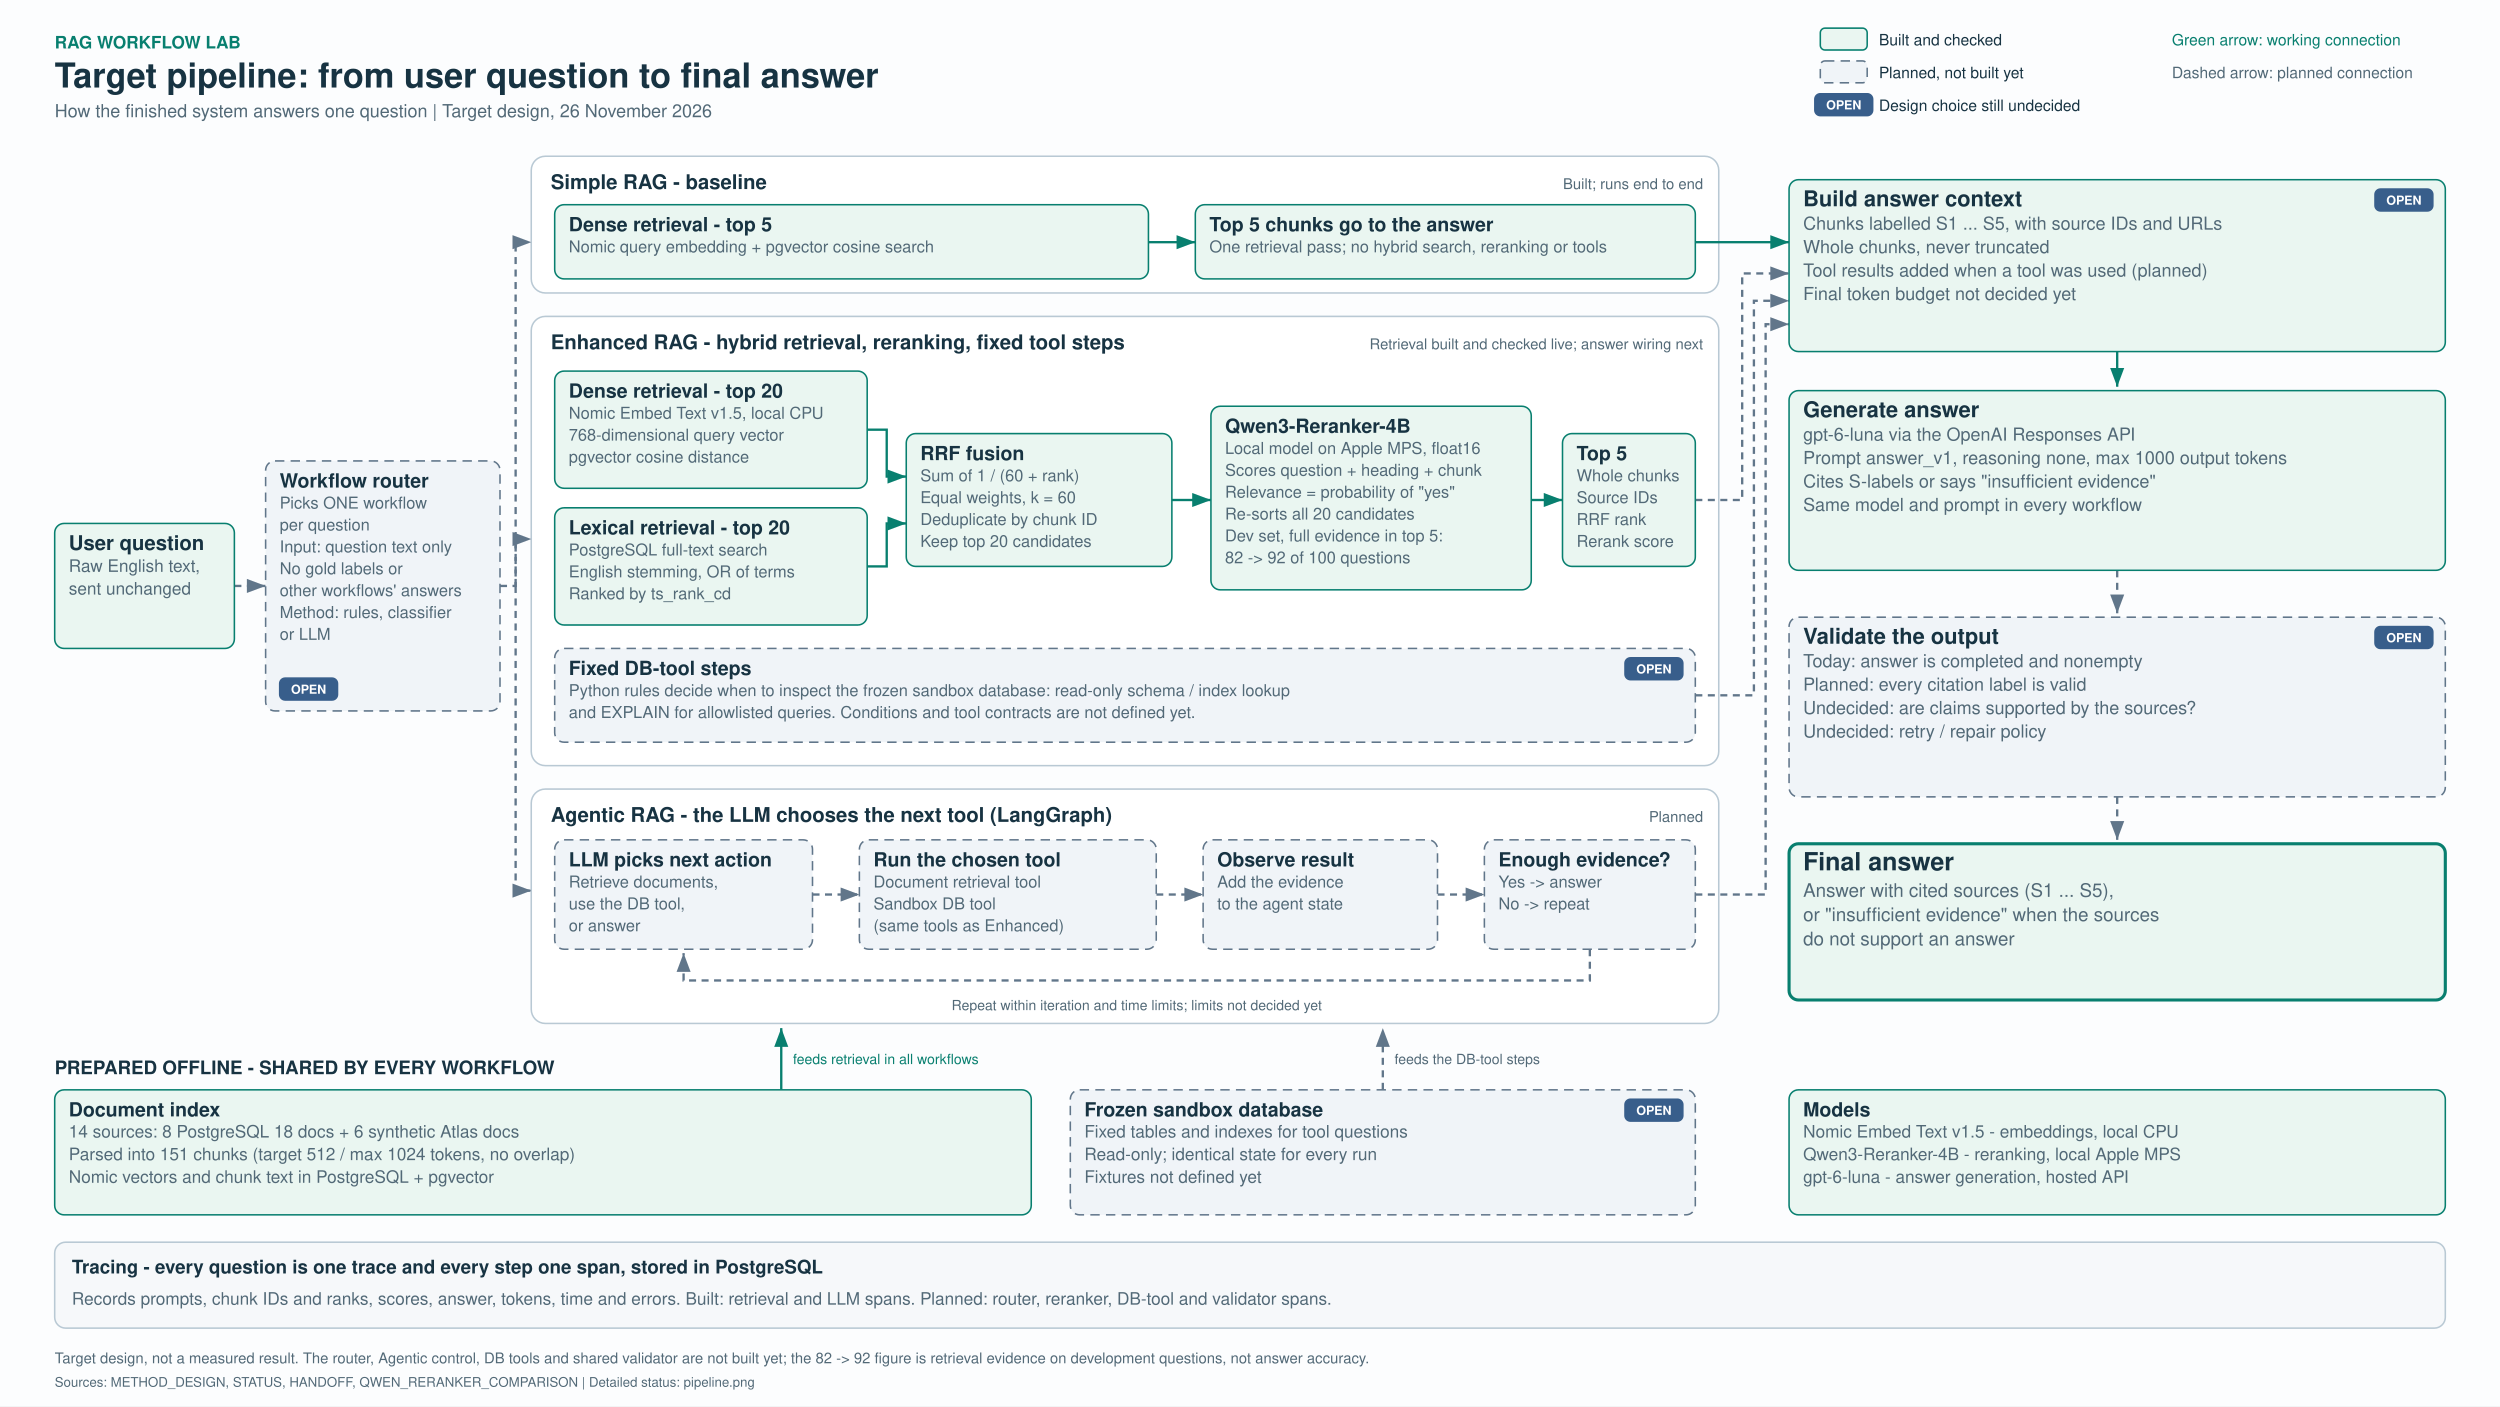
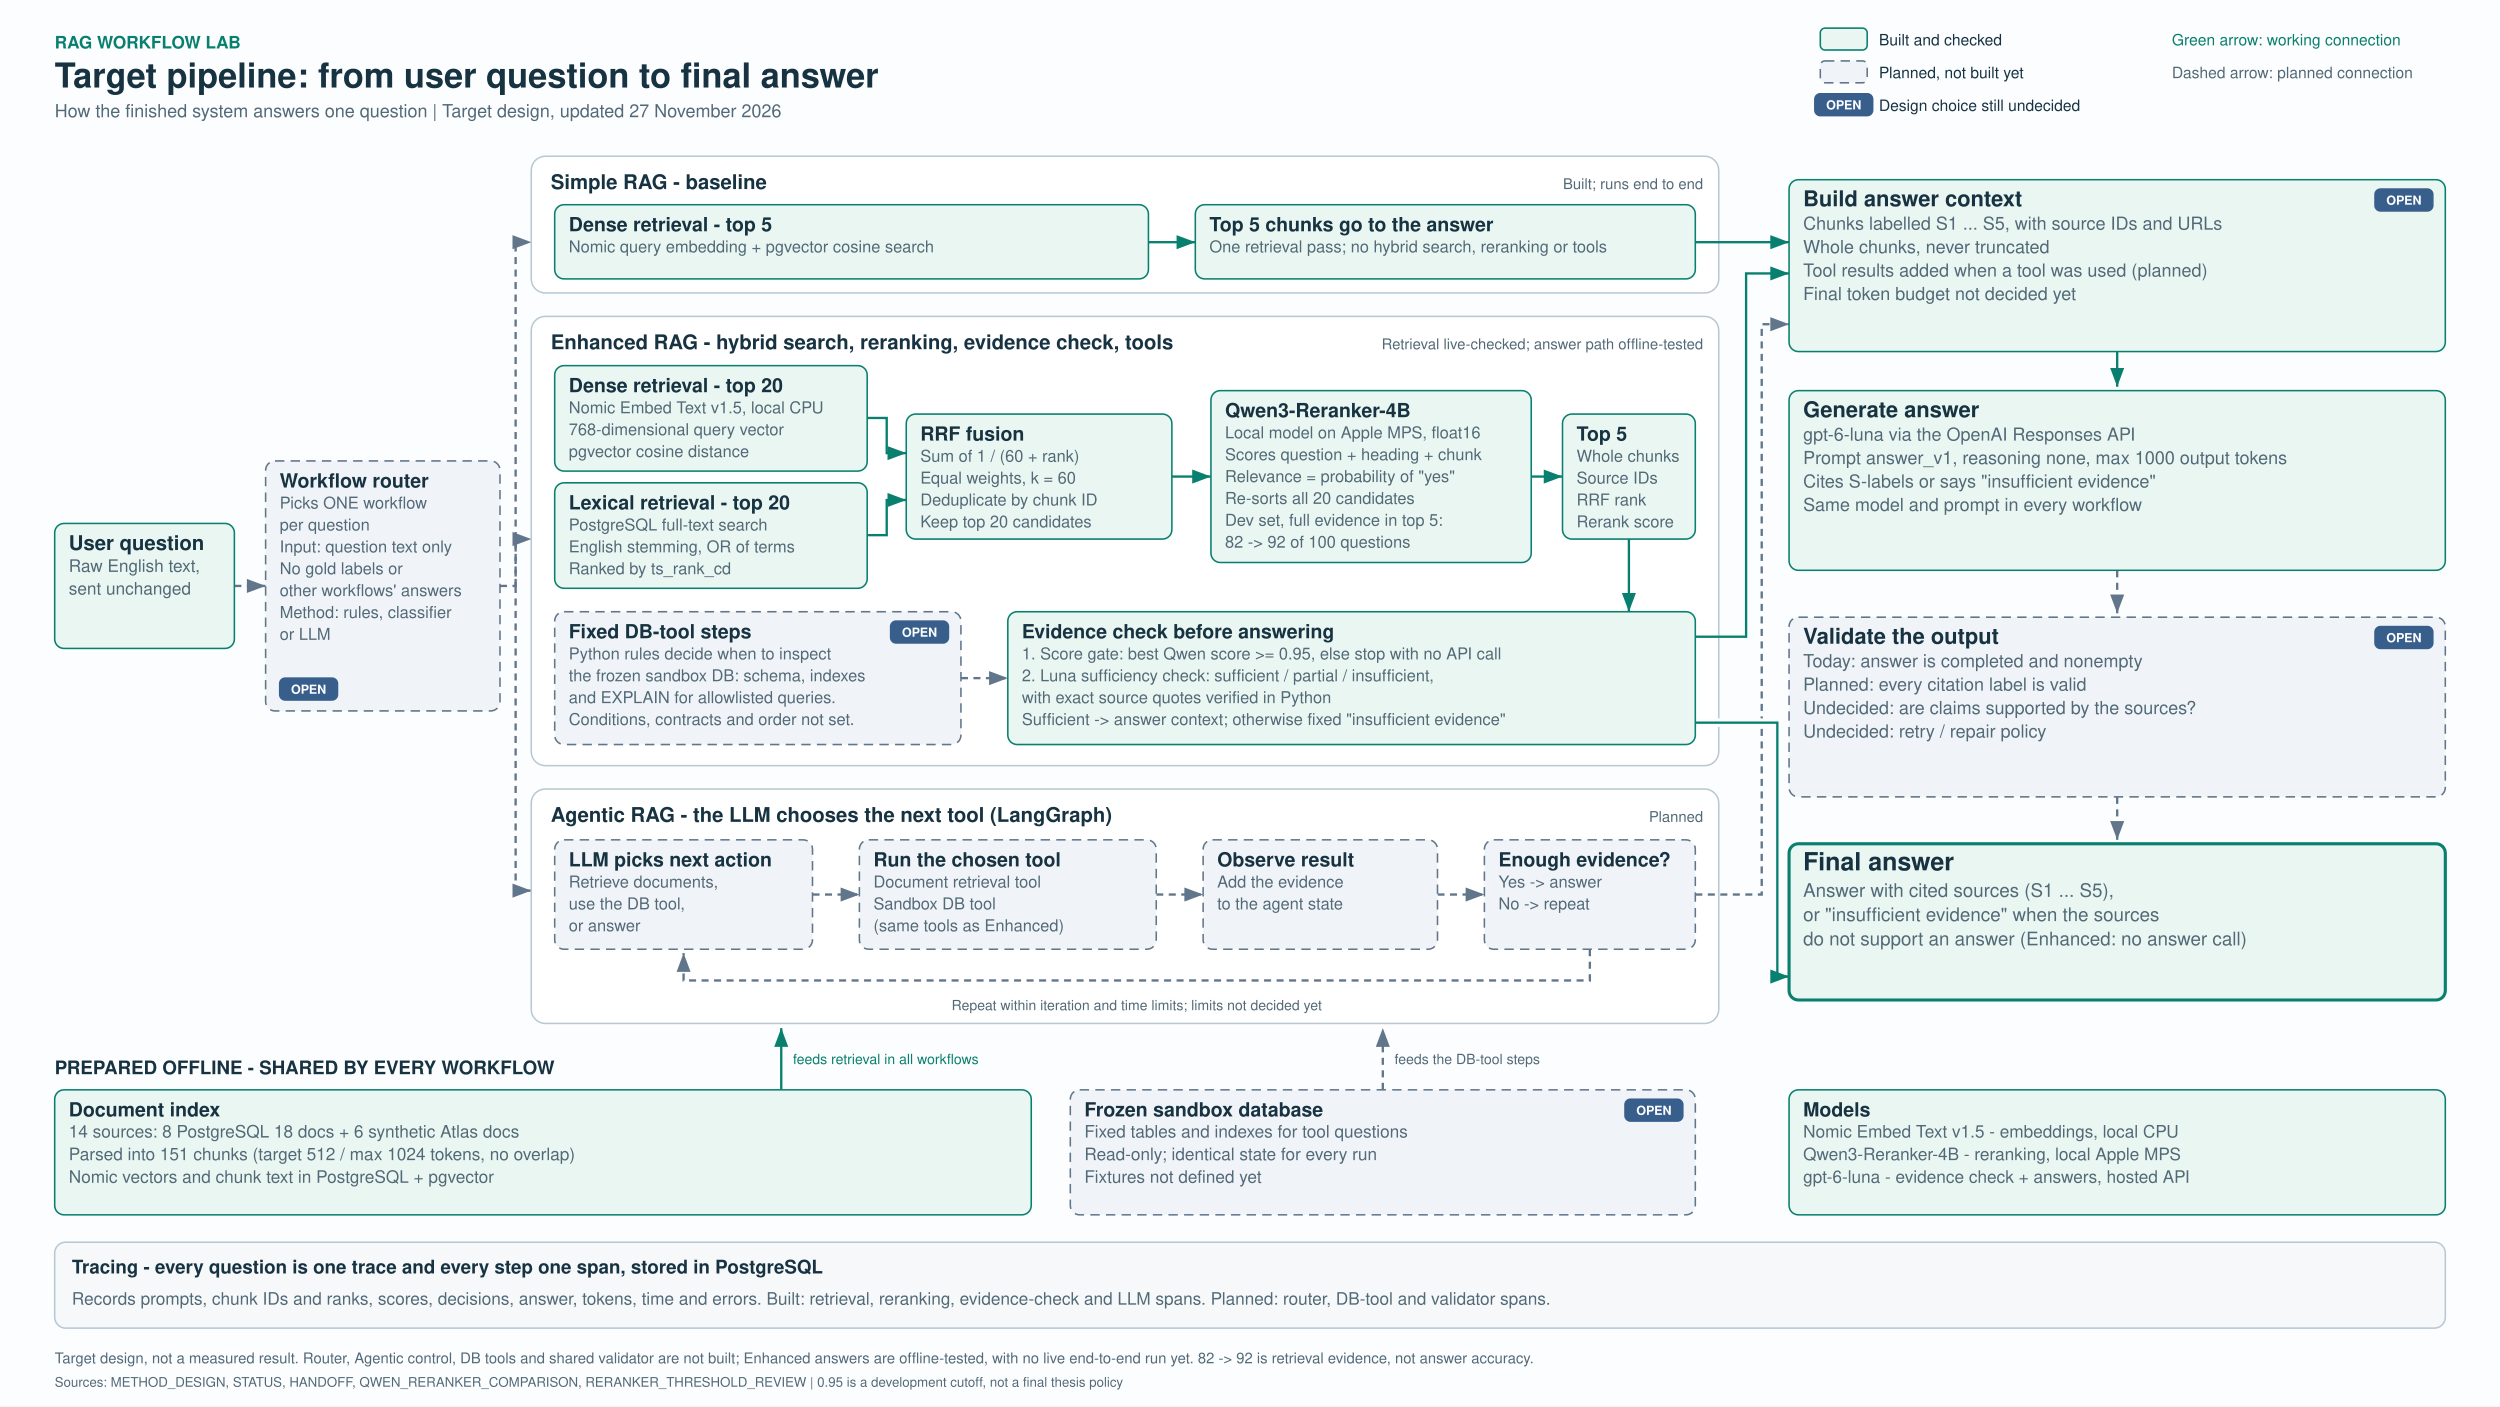
<svg xmlns="http://www.w3.org/2000/svg" width="3200" height="1800" viewBox="0 0 3200 1800">
  <defs>
    <marker id="green" markerWidth="10" markerHeight="10" refX="8" refY="3" orient="auto">
      <path d="M0,0 L8,3 L0,6" fill="#087F6F" />
    </marker>
    <marker id="gray" markerWidth="10" markerHeight="10" refX="8" refY="3" orient="auto">
      <path d="M0,0 L8,3 L0,6" fill="#61768A" />
    </marker>
  </defs>
  <rect width="3200" height="1800" fill="#FCFDFE" />
  <text x="70" y="62" text-anchor="start" font-family="Helvetica,Arial,sans-serif" font-size="22" font-weight="700" fill="#087F6F">RAG WORKFLOW LAB</text>
  <text x="70" y="112" text-anchor="start" font-family="Helvetica,Arial,sans-serif" font-size="44" font-weight="700" fill="#173342">Target pipeline: from user question to final answer</text>
-   <text x="70" y="150" text-anchor="start" font-family="Helvetica,Arial,sans-serif" font-size="23" font-weight="400" fill="#526977">How the finished system answers one question | Target design, 26 November 2026</text>
+   <text x="70" y="150" text-anchor="start" font-family="Helvetica,Arial,sans-serif" font-size="23" font-weight="400" fill="#526977">How the finished system answers one question | Target design, updated 27 November 2026</text>
  <rect x="2330" y="36" width="60" height="28" rx="6" fill="#EAF6F1" stroke="#087F6F" stroke-width="2" />
  <text x="2405" y="58" text-anchor="start" font-family="Helvetica,Arial,sans-serif" font-size="20" font-weight="400" fill="#173342">Built and checked</text>
  <rect x="2330" y="78" width="60" height="28" rx="6" fill="#F0F4F8" stroke="#61768A" stroke-width="2" stroke-dasharray="12 8" />
  <text x="2405" y="100" text-anchor="start" font-family="Helvetica,Arial,sans-serif" font-size="20" font-weight="400" fill="#173342">Planned, not built yet</text>
  <rect x="2323" y="120" width="74" height="28" rx="7" fill="#385E8B" stroke="#385E8B" stroke-width="2" />
  <text x="2360" y="140" text-anchor="middle" font-family="Helvetica,Arial,sans-serif" font-size="16" font-weight="700" fill="white">OPEN</text>
  <text x="2405" y="142" text-anchor="start" font-family="Helvetica,Arial,sans-serif" font-size="20" font-weight="400" fill="#173342">Design choice still undecided</text>
  <text x="2780" y="58" text-anchor="start" font-family="Helvetica,Arial,sans-serif" font-size="20" font-weight="400" fill="#087F6F">Green arrow: working connection</text>
  <text x="2780" y="100" text-anchor="start" font-family="Helvetica,Arial,sans-serif" font-size="20" font-weight="400" fill="#526977">Dashed arrow: planned connection</text>
  <rect x="680" y="200" width="1520" height="175" rx="18" fill="white" stroke="#B9C9D4" stroke-width="2" />
  <text x="705" y="242" text-anchor="start" font-family="Helvetica,Arial,sans-serif" font-size="26" font-weight="700" fill="#173342">Simple RAG - baseline</text>
  <text x="2180" y="242" text-anchor="end" font-family="Helvetica,Arial,sans-serif" font-size="19" font-weight="400" fill="#526977">Built; runs end to end</text>
  <rect x="680" y="405" width="1520" height="575" rx="18" fill="white" stroke="#B9C9D4" stroke-width="2" />
-   <text x="705" y="447" text-anchor="start" font-family="Helvetica,Arial,sans-serif" font-size="26" font-weight="700" fill="#173342">Enhanced RAG - hybrid retrieval, reranking, fixed tool steps</text>
-   <text x="2180" y="447" text-anchor="end" font-family="Helvetica,Arial,sans-serif" font-size="19" font-weight="400" fill="#526977">Retrieval built and checked live; answer wiring next</text>
+   <text x="705" y="447" text-anchor="start" font-family="Helvetica,Arial,sans-serif" font-size="26" font-weight="700" fill="#173342">Enhanced RAG - hybrid search, reranking, evidence check, tools</text>
+   <text x="2180" y="447" text-anchor="end" font-family="Helvetica,Arial,sans-serif" font-size="19" font-weight="400" fill="#526977">Retrieval live-checked; answer path offline-tested</text>
  <rect x="680" y="1010" width="1520" height="300" rx="18" fill="white" stroke="#B9C9D4" stroke-width="2" />
  <text x="705" y="1052" text-anchor="start" font-family="Helvetica,Arial,sans-serif" font-size="26" font-weight="700" fill="#173342">Agentic RAG - the LLM chooses the next tool (LangGraph)</text>
  <text x="2180" y="1052" text-anchor="end" font-family="Helvetica,Arial,sans-serif" font-size="19" font-weight="400" fill="#526977">Planned</text>
  <polyline points="300,750 340,750" fill="none" stroke="#61768A" stroke-width="3" stroke-dasharray="9 7" marker-end="url(#gray)" />
  <polyline points="640,750 660,750 660,310 680,310" fill="none" stroke="#61768A" stroke-width="3" stroke-dasharray="9 7" marker-end="url(#gray)" />
  <polyline points="660,750 660,690 680,690" fill="none" stroke="#61768A" stroke-width="3" stroke-dasharray="9 7" marker-end="url(#gray)" />
  <polyline points="660,750 660,1140 680,1140" fill="none" stroke="#61768A" stroke-width="3" stroke-dasharray="9 7" marker-end="url(#gray)" />
  <polyline points="1470,310 1530,310" fill="none" stroke="#087F6F" stroke-width="3" marker-end="url(#green)" />
  <polyline points="2170,310 2290,310" fill="none" stroke="#087F6F" stroke-width="3" marker-end="url(#green)" />
-   <polyline points="1110,550 1135,550 1135,610 1160,610" fill="none" stroke="#087F6F" stroke-width="3" marker-end="url(#green)" />
-   <polyline points="1110,725 1135,725 1135,670 1160,670" fill="none" stroke="#087F6F" stroke-width="3" marker-end="url(#green)" />
-   <polyline points="1500,640 1550,640" fill="none" stroke="#087F6F" stroke-width="3" marker-end="url(#green)" />
-   <polyline points="1960,640 2000,640" fill="none" stroke="#087F6F" stroke-width="3" marker-end="url(#green)" />
-   <polyline points="2170,640 2230,640 2230,350 2290,350" fill="none" stroke="#61768A" stroke-width="3" stroke-dasharray="9 7" marker-end="url(#gray)" />
-   <polyline points="2170,890 2245,890 2245,385 2290,385" fill="none" stroke="#61768A" stroke-width="3" stroke-dasharray="9 7" marker-end="url(#gray)" />
-   <polyline points="2170,1145 2260,1145 2260,415 2290,415" fill="none" stroke="#61768A" stroke-width="3" stroke-dasharray="9 7" marker-end="url(#gray)" />
+   <polyline points="1110,535 1135,535 1135,580 1160,580" fill="none" stroke="#087F6F" stroke-width="3" marker-end="url(#green)" />
+   <polyline points="1110,685 1135,685 1135,640 1160,640" fill="none" stroke="#087F6F" stroke-width="3" marker-end="url(#green)" />
+   <polyline points="1500,610 1550,610" fill="none" stroke="#087F6F" stroke-width="3" marker-end="url(#green)" />
+   <polyline points="1960,610 2000,610" fill="none" stroke="#087F6F" stroke-width="3" marker-end="url(#green)" />
+   <polyline points="2085,690 2085,783" fill="none" stroke="#087F6F" stroke-width="3" marker-end="url(#green)" />
+   <polyline points="1230,868 1290,868" fill="none" stroke="#61768A" stroke-width="3" stroke-dasharray="9 7" marker-end="url(#gray)" />
+   <polyline points="2170,815 2235,815 2235,350 2290,350" fill="none" stroke="#087F6F" stroke-width="3" marker-end="url(#green)" />
+   <polyline points="2170,1145 2255,1145 2255,415 2290,415" fill="none" stroke="#61768A" stroke-width="3" stroke-dasharray="9 7" marker-end="url(#gray)" />
  <polyline points="1040,1145 1100,1145" fill="none" stroke="#61768A" stroke-width="3" stroke-dasharray="9 7" marker-end="url(#gray)" />
  <polyline points="1480,1145 1540,1145" fill="none" stroke="#61768A" stroke-width="3" stroke-dasharray="9 7" marker-end="url(#gray)" />
  <polyline points="1840,1145 1900,1145" fill="none" stroke="#61768A" stroke-width="3" stroke-dasharray="9 7" marker-end="url(#gray)" />
  <polyline points="2035,1215 2035,1255 875,1255 875,1220" fill="none" stroke="#61768A" stroke-width="3" stroke-dasharray="9 7" marker-end="url(#gray)" />
+   <polyline points="2170,925 2275,925 2275,1250 2290,1250" fill="none" stroke="#FCFDFE" stroke-width="11" />
+   <polyline points="2170,925 2275,925 2275,1250 2290,1250" fill="none" stroke="#087F6F" stroke-width="3" marker-end="url(#green)" />
  <polyline points="2710,450 2710,495" fill="none" stroke="#087F6F" stroke-width="3" marker-end="url(#green)" />
  <polyline points="2710,730 2710,785" fill="none" stroke="#61768A" stroke-width="3" stroke-dasharray="9 7" marker-end="url(#gray)" />
  <polyline points="2710,1020 2710,1075" fill="none" stroke="#61768A" stroke-width="3" stroke-dasharray="9 7" marker-end="url(#gray)" />
  <polyline points="1000,1395 1000,1316" fill="none" stroke="#087F6F" stroke-width="3" marker-end="url(#green)" />
  <polyline points="1770,1395 1770,1316" fill="none" stroke="#61768A" stroke-width="3" stroke-dasharray="9 7" marker-end="url(#gray)" />
  <rect x="70" y="670" width="230" height="160" rx="12" fill="#EAF6F1" stroke="#087F6F" stroke-width="2" />
  <text x="88" y="704" text-anchor="start" font-family="Helvetica,Arial,sans-serif" font-size="26" font-weight="700" fill="#173342">User question</text>
  <text x="88" y="732" text-anchor="start" font-family="Helvetica,Arial,sans-serif" font-size="22" font-weight="400" fill="#526977">Raw English text,</text>
  <text x="88" y="761" text-anchor="start" font-family="Helvetica,Arial,sans-serif" font-size="22" font-weight="400" fill="#526977">sent unchanged</text>
  <rect x="340" y="590" width="300" height="320" rx="12" fill="#F0F4F8" stroke="#61768A" stroke-width="2" stroke-dasharray="12 8" />
  <text x="358" y="624" text-anchor="start" font-family="Helvetica,Arial,sans-serif" font-size="25" font-weight="700" fill="#173342">Workflow router</text>
  <text x="358" y="651" text-anchor="start" font-family="Helvetica,Arial,sans-serif" font-size="21" font-weight="400" fill="#526977">Picks ONE workflow</text>
  <text x="358" y="679" text-anchor="start" font-family="Helvetica,Arial,sans-serif" font-size="21" font-weight="400" fill="#526977">per question</text>
  <text x="358" y="707" text-anchor="start" font-family="Helvetica,Arial,sans-serif" font-size="21" font-weight="400" fill="#526977">Input: question text only</text>
  <text x="358" y="735" text-anchor="start" font-family="Helvetica,Arial,sans-serif" font-size="21" font-weight="400" fill="#526977">No gold labels or</text>
  <text x="358" y="763" text-anchor="start" font-family="Helvetica,Arial,sans-serif" font-size="21" font-weight="400" fill="#526977">other workflows' answers</text>
  <text x="358" y="791" text-anchor="start" font-family="Helvetica,Arial,sans-serif" font-size="21" font-weight="400" fill="#526977">Method: rules, classifier</text>
  <text x="358" y="819" text-anchor="start" font-family="Helvetica,Arial,sans-serif" font-size="21" font-weight="400" fill="#526977">or LLM</text>
  <rect x="358" y="868" width="74" height="28" rx="7" fill="#385E8B" stroke="#385E8B" stroke-width="2" />
  <text x="395" y="888" text-anchor="middle" font-family="Helvetica,Arial,sans-serif" font-size="16" font-weight="700" fill="white">OPEN</text>
  <rect x="710" y="262" width="760" height="95" rx="12" fill="#EAF6F1" stroke="#087F6F" stroke-width="2" />
  <text x="728" y="296" text-anchor="start" font-family="Helvetica,Arial,sans-serif" font-size="25" font-weight="700" fill="#173342">Dense retrieval - top 5</text>
  <text x="728" y="323" text-anchor="start" font-family="Helvetica,Arial,sans-serif" font-size="21" font-weight="400" fill="#526977">Nomic query embedding + pgvector cosine search</text>
  <rect x="1530" y="262" width="640" height="95" rx="12" fill="#EAF6F1" stroke="#087F6F" stroke-width="2" />
  <text x="1548" y="296" text-anchor="start" font-family="Helvetica,Arial,sans-serif" font-size="25" font-weight="700" fill="#173342">Top 5 chunks go to the answer</text>
  <text x="1548" y="323" text-anchor="start" font-family="Helvetica,Arial,sans-serif" font-size="21" font-weight="400" fill="#526977">One retrieval pass; no hybrid search, reranking or tools</text>
-   <rect x="710" y="475" width="400" height="150" rx="12" fill="#EAF6F1" stroke="#087F6F" stroke-width="2" />
-   <text x="728" y="509" text-anchor="start" font-family="Helvetica,Arial,sans-serif" font-size="25" font-weight="700" fill="#173342">Dense retrieval - top 20</text>
-   <text x="728" y="536" text-anchor="start" font-family="Helvetica,Arial,sans-serif" font-size="21" font-weight="400" fill="#526977">Nomic Embed Text v1.5, local CPU</text>
-   <text x="728" y="564" text-anchor="start" font-family="Helvetica,Arial,sans-serif" font-size="21" font-weight="400" fill="#526977">768-dimensional query vector</text>
-   <text x="728" y="592" text-anchor="start" font-family="Helvetica,Arial,sans-serif" font-size="21" font-weight="400" fill="#526977">pgvector cosine distance</text>
-   <rect x="710" y="650" width="400" height="150" rx="12" fill="#EAF6F1" stroke="#087F6F" stroke-width="2" />
-   <text x="728" y="684" text-anchor="start" font-family="Helvetica,Arial,sans-serif" font-size="25" font-weight="700" fill="#173342">Lexical retrieval - top 20</text>
-   <text x="728" y="711" text-anchor="start" font-family="Helvetica,Arial,sans-serif" font-size="21" font-weight="400" fill="#526977">PostgreSQL full-text search</text>
-   <text x="728" y="739" text-anchor="start" font-family="Helvetica,Arial,sans-serif" font-size="21" font-weight="400" fill="#526977">English stemming, OR of terms</text>
-   <text x="728" y="767" text-anchor="start" font-family="Helvetica,Arial,sans-serif" font-size="21" font-weight="400" fill="#526977">Ranked by ts_rank_cd</text>
-   <rect x="1160" y="555" width="340" height="170" rx="12" fill="#EAF6F1" stroke="#087F6F" stroke-width="2" />
-   <text x="1178" y="589" text-anchor="start" font-family="Helvetica,Arial,sans-serif" font-size="25" font-weight="700" fill="#173342">RRF fusion</text>
-   <text x="1178" y="616" text-anchor="start" font-family="Helvetica,Arial,sans-serif" font-size="21" font-weight="400" fill="#526977">Sum of 1 / (60 + rank)</text>
-   <text x="1178" y="644" text-anchor="start" font-family="Helvetica,Arial,sans-serif" font-size="21" font-weight="400" fill="#526977">Equal weights, k = 60</text>
-   <text x="1178" y="672" text-anchor="start" font-family="Helvetica,Arial,sans-serif" font-size="21" font-weight="400" fill="#526977">Deduplicate by chunk ID</text>
-   <text x="1178" y="700" text-anchor="start" font-family="Helvetica,Arial,sans-serif" font-size="21" font-weight="400" fill="#526977">Keep top 20 candidates</text>
-   <rect x="1550" y="520" width="410" height="235" rx="12" fill="#EAF6F1" stroke="#087F6F" stroke-width="2" />
-   <text x="1568" y="554" text-anchor="start" font-family="Helvetica,Arial,sans-serif" font-size="25" font-weight="700" fill="#173342">Qwen3-Reranker-4B</text>
-   <text x="1568" y="581" text-anchor="start" font-family="Helvetica,Arial,sans-serif" font-size="21" font-weight="400" fill="#526977">Local model on Apple MPS, float16</text>
-   <text x="1568" y="609" text-anchor="start" font-family="Helvetica,Arial,sans-serif" font-size="21" font-weight="400" fill="#526977">Scores question + heading + chunk</text>
-   <text x="1568" y="637" text-anchor="start" font-family="Helvetica,Arial,sans-serif" font-size="21" font-weight="400" fill="#526977">Relevance = probability of "yes"</text>
-   <text x="1568" y="665" text-anchor="start" font-family="Helvetica,Arial,sans-serif" font-size="21" font-weight="400" fill="#526977">Re-sorts all 20 candidates</text>
-   <text x="1568" y="693" text-anchor="start" font-family="Helvetica,Arial,sans-serif" font-size="21" font-weight="400" fill="#526977">Dev set, full evidence in top 5:</text>
-   <text x="1568" y="721" text-anchor="start" font-family="Helvetica,Arial,sans-serif" font-size="21" font-weight="400" fill="#526977">82 -&gt; 92 of 100 questions</text>
-   <rect x="2000" y="555" width="170" height="170" rx="12" fill="#EAF6F1" stroke="#087F6F" stroke-width="2" />
-   <text x="2018" y="589" text-anchor="start" font-family="Helvetica,Arial,sans-serif" font-size="25" font-weight="700" fill="#173342">Top 5</text>
-   <text x="2018" y="616" text-anchor="start" font-family="Helvetica,Arial,sans-serif" font-size="21" font-weight="400" fill="#526977">Whole chunks</text>
-   <text x="2018" y="644" text-anchor="start" font-family="Helvetica,Arial,sans-serif" font-size="21" font-weight="400" fill="#526977">Source IDs</text>
-   <text x="2018" y="672" text-anchor="start" font-family="Helvetica,Arial,sans-serif" font-size="21" font-weight="400" fill="#526977">RRF rank</text>
-   <text x="2018" y="700" text-anchor="start" font-family="Helvetica,Arial,sans-serif" font-size="21" font-weight="400" fill="#526977">Rerank score</text>
-   <rect x="710" y="830" width="1460" height="120" rx="12" fill="#F0F4F8" stroke="#61768A" stroke-width="2" stroke-dasharray="12 8" />
-   <text x="728" y="864" text-anchor="start" font-family="Helvetica,Arial,sans-serif" font-size="25" font-weight="700" fill="#173342">Fixed DB-tool steps</text>
-   <text x="728" y="891" text-anchor="start" font-family="Helvetica,Arial,sans-serif" font-size="21" font-weight="400" fill="#526977">Python rules decide when to inspect the frozen sandbox database: read-only schema / index lookup</text>
-   <text x="728" y="919" text-anchor="start" font-family="Helvetica,Arial,sans-serif" font-size="21" font-weight="400" fill="#526977">and EXPLAIN for allowlisted queries. Conditions and tool contracts are not defined yet.</text>
-   <rect x="2080" y="842" width="74" height="28" rx="7" fill="#385E8B" stroke="#385E8B" stroke-width="2" />
-   <text x="2117" y="862" text-anchor="middle" font-family="Helvetica,Arial,sans-serif" font-size="16" font-weight="700" fill="white">OPEN</text>
+   <rect x="710" y="468" width="400" height="135" rx="12" fill="#EAF6F1" stroke="#087F6F" stroke-width="2" />
+   <text x="728" y="502" text-anchor="start" font-family="Helvetica,Arial,sans-serif" font-size="25" font-weight="700" fill="#173342">Dense retrieval - top 20</text>
+   <text x="728" y="529" text-anchor="start" font-family="Helvetica,Arial,sans-serif" font-size="21" font-weight="400" fill="#526977">Nomic Embed Text v1.5, local CPU</text>
+   <text x="728" y="557" text-anchor="start" font-family="Helvetica,Arial,sans-serif" font-size="21" font-weight="400" fill="#526977">768-dimensional query vector</text>
+   <text x="728" y="585" text-anchor="start" font-family="Helvetica,Arial,sans-serif" font-size="21" font-weight="400" fill="#526977">pgvector cosine distance</text>
+   <rect x="710" y="618" width="400" height="135" rx="12" fill="#EAF6F1" stroke="#087F6F" stroke-width="2" />
+   <text x="728" y="652" text-anchor="start" font-family="Helvetica,Arial,sans-serif" font-size="25" font-weight="700" fill="#173342">Lexical retrieval - top 20</text>
+   <text x="728" y="679" text-anchor="start" font-family="Helvetica,Arial,sans-serif" font-size="21" font-weight="400" fill="#526977">PostgreSQL full-text search</text>
+   <text x="728" y="707" text-anchor="start" font-family="Helvetica,Arial,sans-serif" font-size="21" font-weight="400" fill="#526977">English stemming, OR of terms</text>
+   <text x="728" y="735" text-anchor="start" font-family="Helvetica,Arial,sans-serif" font-size="21" font-weight="400" fill="#526977">Ranked by ts_rank_cd</text>
+   <rect x="1160" y="530" width="340" height="160" rx="12" fill="#EAF6F1" stroke="#087F6F" stroke-width="2" />
+   <text x="1178" y="564" text-anchor="start" font-family="Helvetica,Arial,sans-serif" font-size="25" font-weight="700" fill="#173342">RRF fusion</text>
+   <text x="1178" y="591" text-anchor="start" font-family="Helvetica,Arial,sans-serif" font-size="21" font-weight="400" fill="#526977">Sum of 1 / (60 + rank)</text>
+   <text x="1178" y="619" text-anchor="start" font-family="Helvetica,Arial,sans-serif" font-size="21" font-weight="400" fill="#526977">Equal weights, k = 60</text>
+   <text x="1178" y="647" text-anchor="start" font-family="Helvetica,Arial,sans-serif" font-size="21" font-weight="400" fill="#526977">Deduplicate by chunk ID</text>
+   <text x="1178" y="675" text-anchor="start" font-family="Helvetica,Arial,sans-serif" font-size="21" font-weight="400" fill="#526977">Keep top 20 candidates</text>
+   <rect x="1550" y="500" width="410" height="220" rx="12" fill="#EAF6F1" stroke="#087F6F" stroke-width="2" />
+   <text x="1568" y="534" text-anchor="start" font-family="Helvetica,Arial,sans-serif" font-size="25" font-weight="700" fill="#173342">Qwen3-Reranker-4B</text>
+   <text x="1568" y="561" text-anchor="start" font-family="Helvetica,Arial,sans-serif" font-size="21" font-weight="400" fill="#526977">Local model on Apple MPS, float16</text>
+   <text x="1568" y="589" text-anchor="start" font-family="Helvetica,Arial,sans-serif" font-size="21" font-weight="400" fill="#526977">Scores question + heading + chunk</text>
+   <text x="1568" y="617" text-anchor="start" font-family="Helvetica,Arial,sans-serif" font-size="21" font-weight="400" fill="#526977">Relevance = probability of "yes"</text>
+   <text x="1568" y="645" text-anchor="start" font-family="Helvetica,Arial,sans-serif" font-size="21" font-weight="400" fill="#526977">Re-sorts all 20 candidates</text>
+   <text x="1568" y="673" text-anchor="start" font-family="Helvetica,Arial,sans-serif" font-size="21" font-weight="400" fill="#526977">Dev set, full evidence in top 5:</text>
+   <text x="1568" y="701" text-anchor="start" font-family="Helvetica,Arial,sans-serif" font-size="21" font-weight="400" fill="#526977">82 -&gt; 92 of 100 questions</text>
+   <rect x="2000" y="530" width="170" height="160" rx="12" fill="#EAF6F1" stroke="#087F6F" stroke-width="2" />
+   <text x="2018" y="564" text-anchor="start" font-family="Helvetica,Arial,sans-serif" font-size="25" font-weight="700" fill="#173342">Top 5</text>
+   <text x="2018" y="591" text-anchor="start" font-family="Helvetica,Arial,sans-serif" font-size="21" font-weight="400" fill="#526977">Whole chunks</text>
+   <text x="2018" y="619" text-anchor="start" font-family="Helvetica,Arial,sans-serif" font-size="21" font-weight="400" fill="#526977">Source IDs</text>
+   <text x="2018" y="647" text-anchor="start" font-family="Helvetica,Arial,sans-serif" font-size="21" font-weight="400" fill="#526977">RRF rank</text>
+   <text x="2018" y="675" text-anchor="start" font-family="Helvetica,Arial,sans-serif" font-size="21" font-weight="400" fill="#526977">Rerank score</text>
+   <rect x="710" y="783" width="520" height="170" rx="12" fill="#F0F4F8" stroke="#61768A" stroke-width="2" stroke-dasharray="12 8" />
+   <text x="728" y="817" text-anchor="start" font-family="Helvetica,Arial,sans-serif" font-size="25" font-weight="700" fill="#173342">Fixed DB-tool steps</text>
+   <text x="728" y="844" text-anchor="start" font-family="Helvetica,Arial,sans-serif" font-size="21" font-weight="400" fill="#526977">Python rules decide when to inspect</text>
+   <text x="728" y="872" text-anchor="start" font-family="Helvetica,Arial,sans-serif" font-size="21" font-weight="400" fill="#526977">the frozen sandbox DB: schema, indexes</text>
+   <text x="728" y="900" text-anchor="start" font-family="Helvetica,Arial,sans-serif" font-size="21" font-weight="400" fill="#526977">and EXPLAIN for allowlisted queries.</text>
+   <text x="728" y="928" text-anchor="start" font-family="Helvetica,Arial,sans-serif" font-size="21" font-weight="400" fill="#526977">Conditions, contracts and order not set.</text>
+   <rect x="1140" y="795" width="74" height="28" rx="7" fill="#385E8B" stroke="#385E8B" stroke-width="2" />
+   <text x="1177" y="815" text-anchor="middle" font-family="Helvetica,Arial,sans-serif" font-size="16" font-weight="700" fill="white">OPEN</text>
+   <rect x="1290" y="783" width="880" height="170" rx="12" fill="#EAF6F1" stroke="#087F6F" stroke-width="2" />
+   <text x="1308" y="817" text-anchor="start" font-family="Helvetica,Arial,sans-serif" font-size="25" font-weight="700" fill="#173342">Evidence check before answering</text>
+   <text x="1308" y="844" text-anchor="start" font-family="Helvetica,Arial,sans-serif" font-size="21" font-weight="400" fill="#526977">1. Score gate: best Qwen score &gt;= 0.95, else stop with no API call</text>
+   <text x="1308" y="872" text-anchor="start" font-family="Helvetica,Arial,sans-serif" font-size="21" font-weight="400" fill="#526977">2. Luna sufficiency check: sufficient / partial / insufficient,</text>
+   <text x="1308" y="900" text-anchor="start" font-family="Helvetica,Arial,sans-serif" font-size="21" font-weight="400" fill="#526977">    with exact source quotes verified in Python</text>
+   <text x="1308" y="928" text-anchor="start" font-family="Helvetica,Arial,sans-serif" font-size="21" font-weight="400" fill="#526977">Sufficient -&gt; answer context; otherwise fixed "insufficient evidence"</text>
  <rect x="710" y="1075" width="330" height="140" rx="12" fill="#F0F4F8" stroke="#61768A" stroke-width="2" stroke-dasharray="12 8" />
  <text x="728" y="1109" text-anchor="start" font-family="Helvetica,Arial,sans-serif" font-size="25" font-weight="700" fill="#173342">LLM picks next action</text>
  <text x="728" y="1136" text-anchor="start" font-family="Helvetica,Arial,sans-serif" font-size="21" font-weight="400" fill="#526977">Retrieve documents,</text>
  <text x="728" y="1164" text-anchor="start" font-family="Helvetica,Arial,sans-serif" font-size="21" font-weight="400" fill="#526977">use the DB tool,</text>
  <text x="728" y="1192" text-anchor="start" font-family="Helvetica,Arial,sans-serif" font-size="21" font-weight="400" fill="#526977">or answer</text>
  <rect x="1100" y="1075" width="380" height="140" rx="12" fill="#F0F4F8" stroke="#61768A" stroke-width="2" stroke-dasharray="12 8" />
  <text x="1118" y="1109" text-anchor="start" font-family="Helvetica,Arial,sans-serif" font-size="25" font-weight="700" fill="#173342">Run the chosen tool</text>
  <text x="1118" y="1136" text-anchor="start" font-family="Helvetica,Arial,sans-serif" font-size="21" font-weight="400" fill="#526977">Document retrieval tool</text>
  <text x="1118" y="1164" text-anchor="start" font-family="Helvetica,Arial,sans-serif" font-size="21" font-weight="400" fill="#526977">Sandbox DB tool</text>
  <text x="1118" y="1192" text-anchor="start" font-family="Helvetica,Arial,sans-serif" font-size="21" font-weight="400" fill="#526977">(same tools as Enhanced)</text>
  <rect x="1540" y="1075" width="300" height="140" rx="12" fill="#F0F4F8" stroke="#61768A" stroke-width="2" stroke-dasharray="12 8" />
  <text x="1558" y="1109" text-anchor="start" font-family="Helvetica,Arial,sans-serif" font-size="25" font-weight="700" fill="#173342">Observe result</text>
  <text x="1558" y="1136" text-anchor="start" font-family="Helvetica,Arial,sans-serif" font-size="21" font-weight="400" fill="#526977">Add the evidence</text>
  <text x="1558" y="1164" text-anchor="start" font-family="Helvetica,Arial,sans-serif" font-size="21" font-weight="400" fill="#526977">to the agent state</text>
  <rect x="1900" y="1075" width="270" height="140" rx="12" fill="#F0F4F8" stroke="#61768A" stroke-width="2" stroke-dasharray="12 8" />
  <text x="1918" y="1109" text-anchor="start" font-family="Helvetica,Arial,sans-serif" font-size="25" font-weight="700" fill="#173342">Enough evidence?</text>
  <text x="1918" y="1136" text-anchor="start" font-family="Helvetica,Arial,sans-serif" font-size="21" font-weight="400" fill="#526977">Yes -&gt; answer</text>
  <text x="1918" y="1164" text-anchor="start" font-family="Helvetica,Arial,sans-serif" font-size="21" font-weight="400" fill="#526977">No -&gt; repeat</text>
  <text x="1455" y="1293" text-anchor="middle" font-family="Helvetica,Arial,sans-serif" font-size="18" font-weight="400" fill="#526977">Repeat within iteration and time limits; limits not decided yet</text>
  <rect x="2290" y="230" width="840" height="220" rx="12" fill="#EAF6F1" stroke="#087F6F" stroke-width="2" />
  <text x="2308" y="264" text-anchor="start" font-family="Helvetica,Arial,sans-serif" font-size="28" font-weight="700" fill="#173342">Build answer context</text>
  <text x="2308" y="294" text-anchor="start" font-family="Helvetica,Arial,sans-serif" font-size="23" font-weight="400" fill="#526977">Chunks labelled S1 ... S5, with source IDs and URLs</text>
  <text x="2308" y="324" text-anchor="start" font-family="Helvetica,Arial,sans-serif" font-size="23" font-weight="400" fill="#526977">Whole chunks, never truncated</text>
  <text x="2308" y="354" text-anchor="start" font-family="Helvetica,Arial,sans-serif" font-size="23" font-weight="400" fill="#526977">Tool results added when a tool was used (planned)</text>
  <text x="2308" y="384" text-anchor="start" font-family="Helvetica,Arial,sans-serif" font-size="23" font-weight="400" fill="#526977">Final token budget not decided yet</text>
  <rect x="3040" y="242" width="74" height="28" rx="7" fill="#385E8B" stroke="#385E8B" stroke-width="2" />
  <text x="3077" y="262" text-anchor="middle" font-family="Helvetica,Arial,sans-serif" font-size="16" font-weight="700" fill="white">OPEN</text>
  <rect x="2290" y="500" width="840" height="230" rx="12" fill="#EAF6F1" stroke="#087F6F" stroke-width="2" />
  <text x="2308" y="534" text-anchor="start" font-family="Helvetica,Arial,sans-serif" font-size="28" font-weight="700" fill="#173342">Generate answer</text>
  <text x="2308" y="564" text-anchor="start" font-family="Helvetica,Arial,sans-serif" font-size="23" font-weight="400" fill="#526977">gpt-6-luna via the OpenAI Responses API</text>
  <text x="2308" y="594" text-anchor="start" font-family="Helvetica,Arial,sans-serif" font-size="23" font-weight="400" fill="#526977">Prompt answer_v1, reasoning none, max 1000 output tokens</text>
  <text x="2308" y="624" text-anchor="start" font-family="Helvetica,Arial,sans-serif" font-size="23" font-weight="400" fill="#526977">Cites S-labels or says "insufficient evidence"</text>
  <text x="2308" y="654" text-anchor="start" font-family="Helvetica,Arial,sans-serif" font-size="23" font-weight="400" fill="#526977">Same model and prompt in every workflow</text>
  <rect x="2290" y="790" width="840" height="230" rx="12" fill="#F0F4F8" stroke="#61768A" stroke-width="2" stroke-dasharray="12 8" />
  <text x="2308" y="824" text-anchor="start" font-family="Helvetica,Arial,sans-serif" font-size="28" font-weight="700" fill="#173342">Validate the output</text>
  <text x="2308" y="854" text-anchor="start" font-family="Helvetica,Arial,sans-serif" font-size="23" font-weight="400" fill="#526977">Today: answer is completed and nonempty</text>
  <text x="2308" y="884" text-anchor="start" font-family="Helvetica,Arial,sans-serif" font-size="23" font-weight="400" fill="#526977">Planned: every citation label is valid</text>
  <text x="2308" y="914" text-anchor="start" font-family="Helvetica,Arial,sans-serif" font-size="23" font-weight="400" fill="#526977">Undecided: are claims supported by the sources?</text>
  <text x="2308" y="944" text-anchor="start" font-family="Helvetica,Arial,sans-serif" font-size="23" font-weight="400" fill="#526977">Undecided: retry / repair policy</text>
  <rect x="3040" y="802" width="74" height="28" rx="7" fill="#385E8B" stroke="#385E8B" stroke-width="2" />
  <text x="3077" y="822" text-anchor="middle" font-family="Helvetica,Arial,sans-serif" font-size="16" font-weight="700" fill="white">OPEN</text>
  <rect x="2290" y="1080" width="840" height="200" rx="12" fill="#EAF6F1" stroke="#087F6F" stroke-width="4" />
  <text x="2308" y="1114" text-anchor="start" font-family="Helvetica,Arial,sans-serif" font-size="32" font-weight="700" fill="#173342">Final answer</text>
  <text x="2308" y="1148" text-anchor="start" font-family="Helvetica,Arial,sans-serif" font-size="24" font-weight="400" fill="#526977">Answer with cited sources (S1 ... S5),</text>
  <text x="2308" y="1179" text-anchor="start" font-family="Helvetica,Arial,sans-serif" font-size="24" font-weight="400" fill="#526977">or "insufficient evidence" when the sources</text>
-   <text x="2308" y="1210" text-anchor="start" font-family="Helvetica,Arial,sans-serif" font-size="24" font-weight="400" fill="#526977">do not support an answer</text>
+   <text x="2308" y="1210" text-anchor="start" font-family="Helvetica,Arial,sans-serif" font-size="24" font-weight="400" fill="#526977">do not support an answer (Enhanced: no answer call)</text>
  <text x="70" y="1375" text-anchor="start" font-family="Helvetica,Arial,sans-serif" font-size="24" font-weight="700" fill="#173342">PREPARED OFFLINE - SHARED BY EVERY WORKFLOW</text>
  <text x="1015" y="1362" text-anchor="start" font-family="Helvetica,Arial,sans-serif" font-size="18" font-weight="400" fill="#087F6F">feeds retrieval in all workflows</text>
  <text x="1785" y="1362" text-anchor="start" font-family="Helvetica,Arial,sans-serif" font-size="18" font-weight="400" fill="#526977">feeds the DB-tool steps</text>
  <rect x="70" y="1395" width="1250" height="160" rx="12" fill="#EAF6F1" stroke="#087F6F" stroke-width="2" />
  <text x="88" y="1429" text-anchor="start" font-family="Helvetica,Arial,sans-serif" font-size="25" font-weight="700" fill="#173342">Document index</text>
  <text x="88" y="1456" text-anchor="start" font-family="Helvetica,Arial,sans-serif" font-size="22" font-weight="400" fill="#526977">14 sources: 8 PostgreSQL 18 docs + 6 synthetic Atlas docs</text>
  <text x="88" y="1485" text-anchor="start" font-family="Helvetica,Arial,sans-serif" font-size="22" font-weight="400" fill="#526977">Parsed into 151 chunks (target 512 / max 1024 tokens, no overlap)</text>
  <text x="88" y="1514" text-anchor="start" font-family="Helvetica,Arial,sans-serif" font-size="22" font-weight="400" fill="#526977">Nomic vectors and chunk text in PostgreSQL + pgvector</text>
  <rect x="1370" y="1395" width="800" height="160" rx="12" fill="#F0F4F8" stroke="#61768A" stroke-width="2" stroke-dasharray="12 8" />
  <text x="1388" y="1429" text-anchor="start" font-family="Helvetica,Arial,sans-serif" font-size="25" font-weight="700" fill="#173342">Frozen sandbox database</text>
  <text x="1388" y="1456" text-anchor="start" font-family="Helvetica,Arial,sans-serif" font-size="22" font-weight="400" fill="#526977">Fixed tables and indexes for tool questions</text>
  <text x="1388" y="1485" text-anchor="start" font-family="Helvetica,Arial,sans-serif" font-size="22" font-weight="400" fill="#526977">Read-only; identical state for every run</text>
  <text x="1388" y="1514" text-anchor="start" font-family="Helvetica,Arial,sans-serif" font-size="22" font-weight="400" fill="#526977">Fixtures not defined yet</text>
  <rect x="2080" y="1407" width="74" height="28" rx="7" fill="#385E8B" stroke="#385E8B" stroke-width="2" />
  <text x="2117" y="1427" text-anchor="middle" font-family="Helvetica,Arial,sans-serif" font-size="16" font-weight="700" fill="white">OPEN</text>
  <rect x="2290" y="1395" width="840" height="160" rx="12" fill="#EAF6F1" stroke="#087F6F" stroke-width="2" />
  <text x="2308" y="1429" text-anchor="start" font-family="Helvetica,Arial,sans-serif" font-size="25" font-weight="700" fill="#173342">Models</text>
  <text x="2308" y="1456" text-anchor="start" font-family="Helvetica,Arial,sans-serif" font-size="22" font-weight="400" fill="#526977">Nomic Embed Text v1.5 - embeddings, local CPU</text>
  <text x="2308" y="1485" text-anchor="start" font-family="Helvetica,Arial,sans-serif" font-size="22" font-weight="400" fill="#526977">Qwen3-Reranker-4B - reranking, local Apple MPS</text>
-   <text x="2308" y="1514" text-anchor="start" font-family="Helvetica,Arial,sans-serif" font-size="22" font-weight="400" fill="#526977">gpt-6-luna - answer generation, hosted API</text>
+   <text x="2308" y="1514" text-anchor="start" font-family="Helvetica,Arial,sans-serif" font-size="22" font-weight="400" fill="#526977">gpt-6-luna - evidence check + answers, hosted API</text>
  <rect x="70" y="1590" width="3060" height="110" rx="14" fill="#F6F8FA" stroke="#B9C9D4" stroke-width="2" />
  <text x="92" y="1630" text-anchor="start" font-family="Helvetica,Arial,sans-serif" font-size="24" font-weight="700" fill="#173342">Tracing - every question is one trace and every step one span, stored in PostgreSQL</text>
-   <text x="92" y="1670" text-anchor="start" font-family="Helvetica,Arial,sans-serif" font-size="22" font-weight="400" fill="#526977">Records prompts, chunk IDs and ranks, scores, answer, tokens, time and errors. Built: retrieval and LLM spans. Planned: router, reranker, DB-tool and validator spans.</text>
-   <text x="70" y="1745" text-anchor="start" font-family="Helvetica,Arial,sans-serif" font-size="19" font-weight="400" fill="#526977">Target design, not a measured result. The router, Agentic control, DB tools and shared validator are not built yet; the 82 -&gt; 92 figure is retrieval evidence on development questions, not answer accuracy.</text>
-   <text x="70" y="1775" text-anchor="start" font-family="Helvetica,Arial,sans-serif" font-size="17" font-weight="400" fill="#526977">Sources: METHOD_DESIGN, STATUS, HANDOFF, QWEN_RERANKER_COMPARISON | Detailed status: pipeline.png</text>
+   <text x="92" y="1670" text-anchor="start" font-family="Helvetica,Arial,sans-serif" font-size="22" font-weight="400" fill="#526977">Records prompts, chunk IDs and ranks, scores, decisions, answer, tokens, time and errors. Built: retrieval, reranking, evidence-check and LLM spans. Planned: router, DB-tool and validator spans.</text>
+   <text x="70" y="1745" text-anchor="start" font-family="Helvetica,Arial,sans-serif" font-size="19" font-weight="400" fill="#526977">Target design, not a measured result. Router, Agentic control, DB tools and shared validator are not built; Enhanced answers are offline-tested, with no live end-to-end run yet. 82 -&gt; 92 is retrieval evidence, not answer accuracy.</text>
+   <text x="70" y="1775" text-anchor="start" font-family="Helvetica,Arial,sans-serif" font-size="17" font-weight="400" fill="#526977">Sources: METHOD_DESIGN, STATUS, HANDOFF, QWEN_RERANKER_COMPARISON, RERANKER_THRESHOLD_REVIEW | 0.95 is a development cutoff, not a final thesis policy</text>
</svg>
